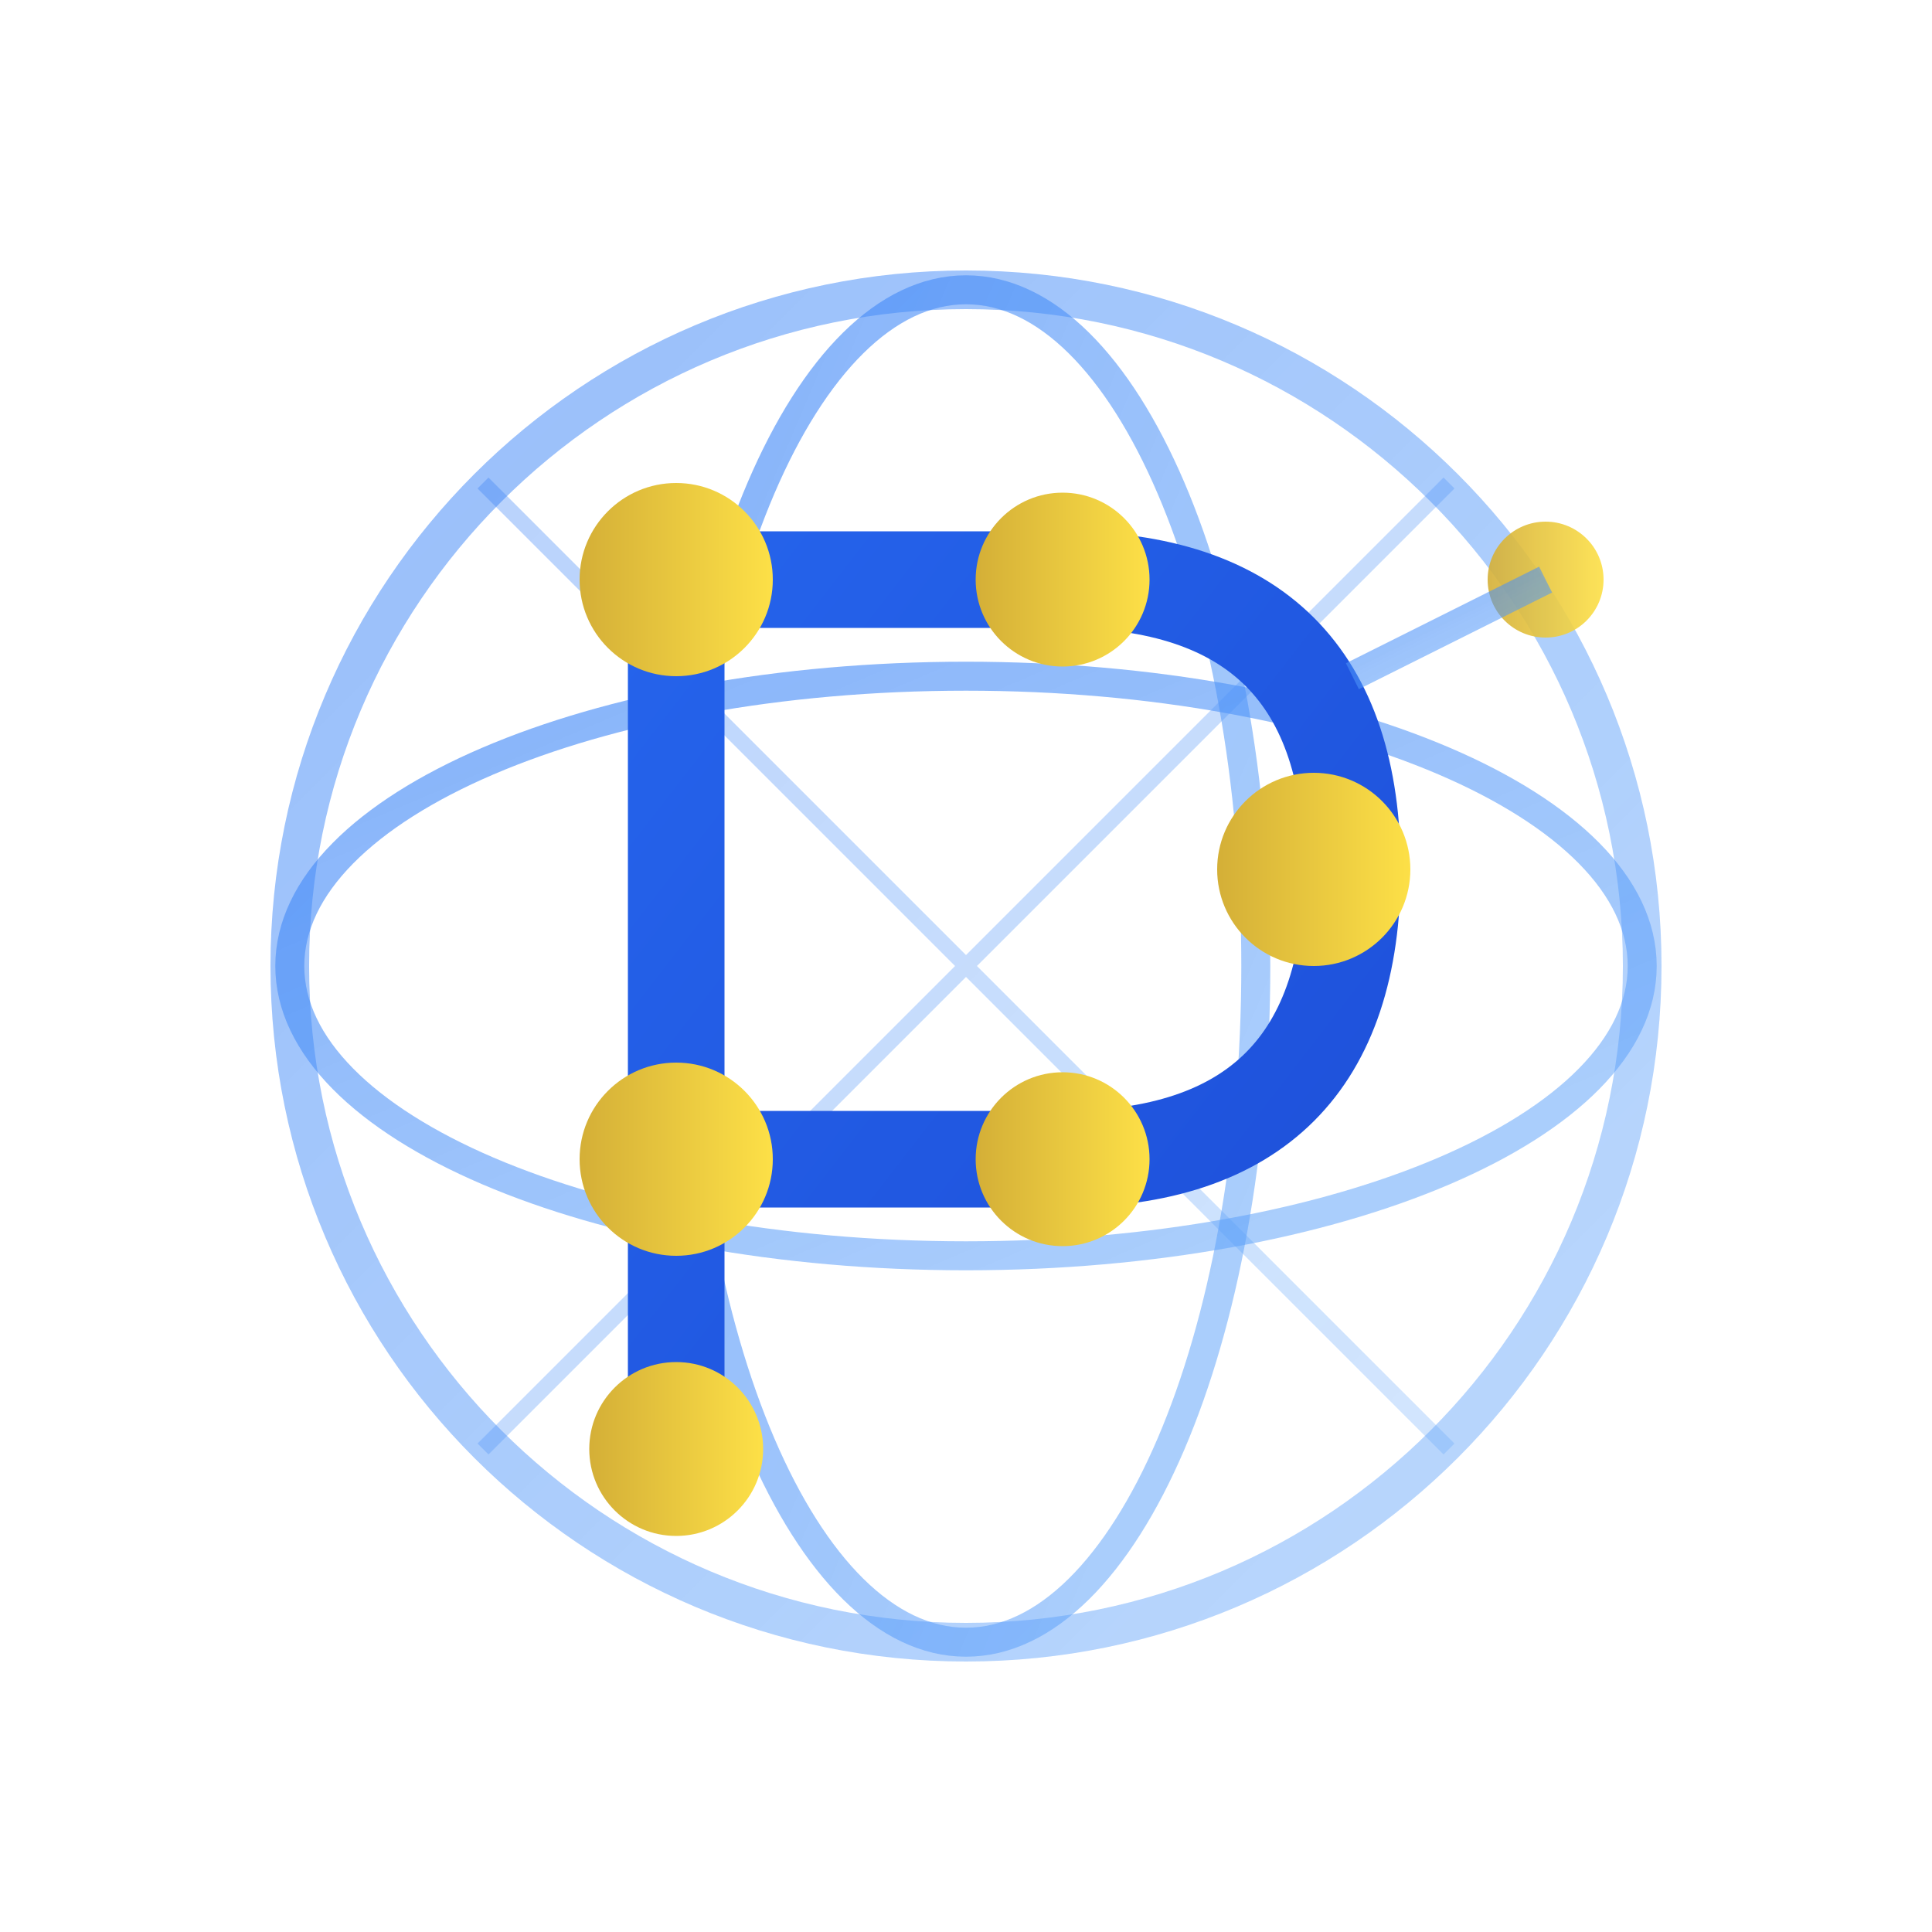
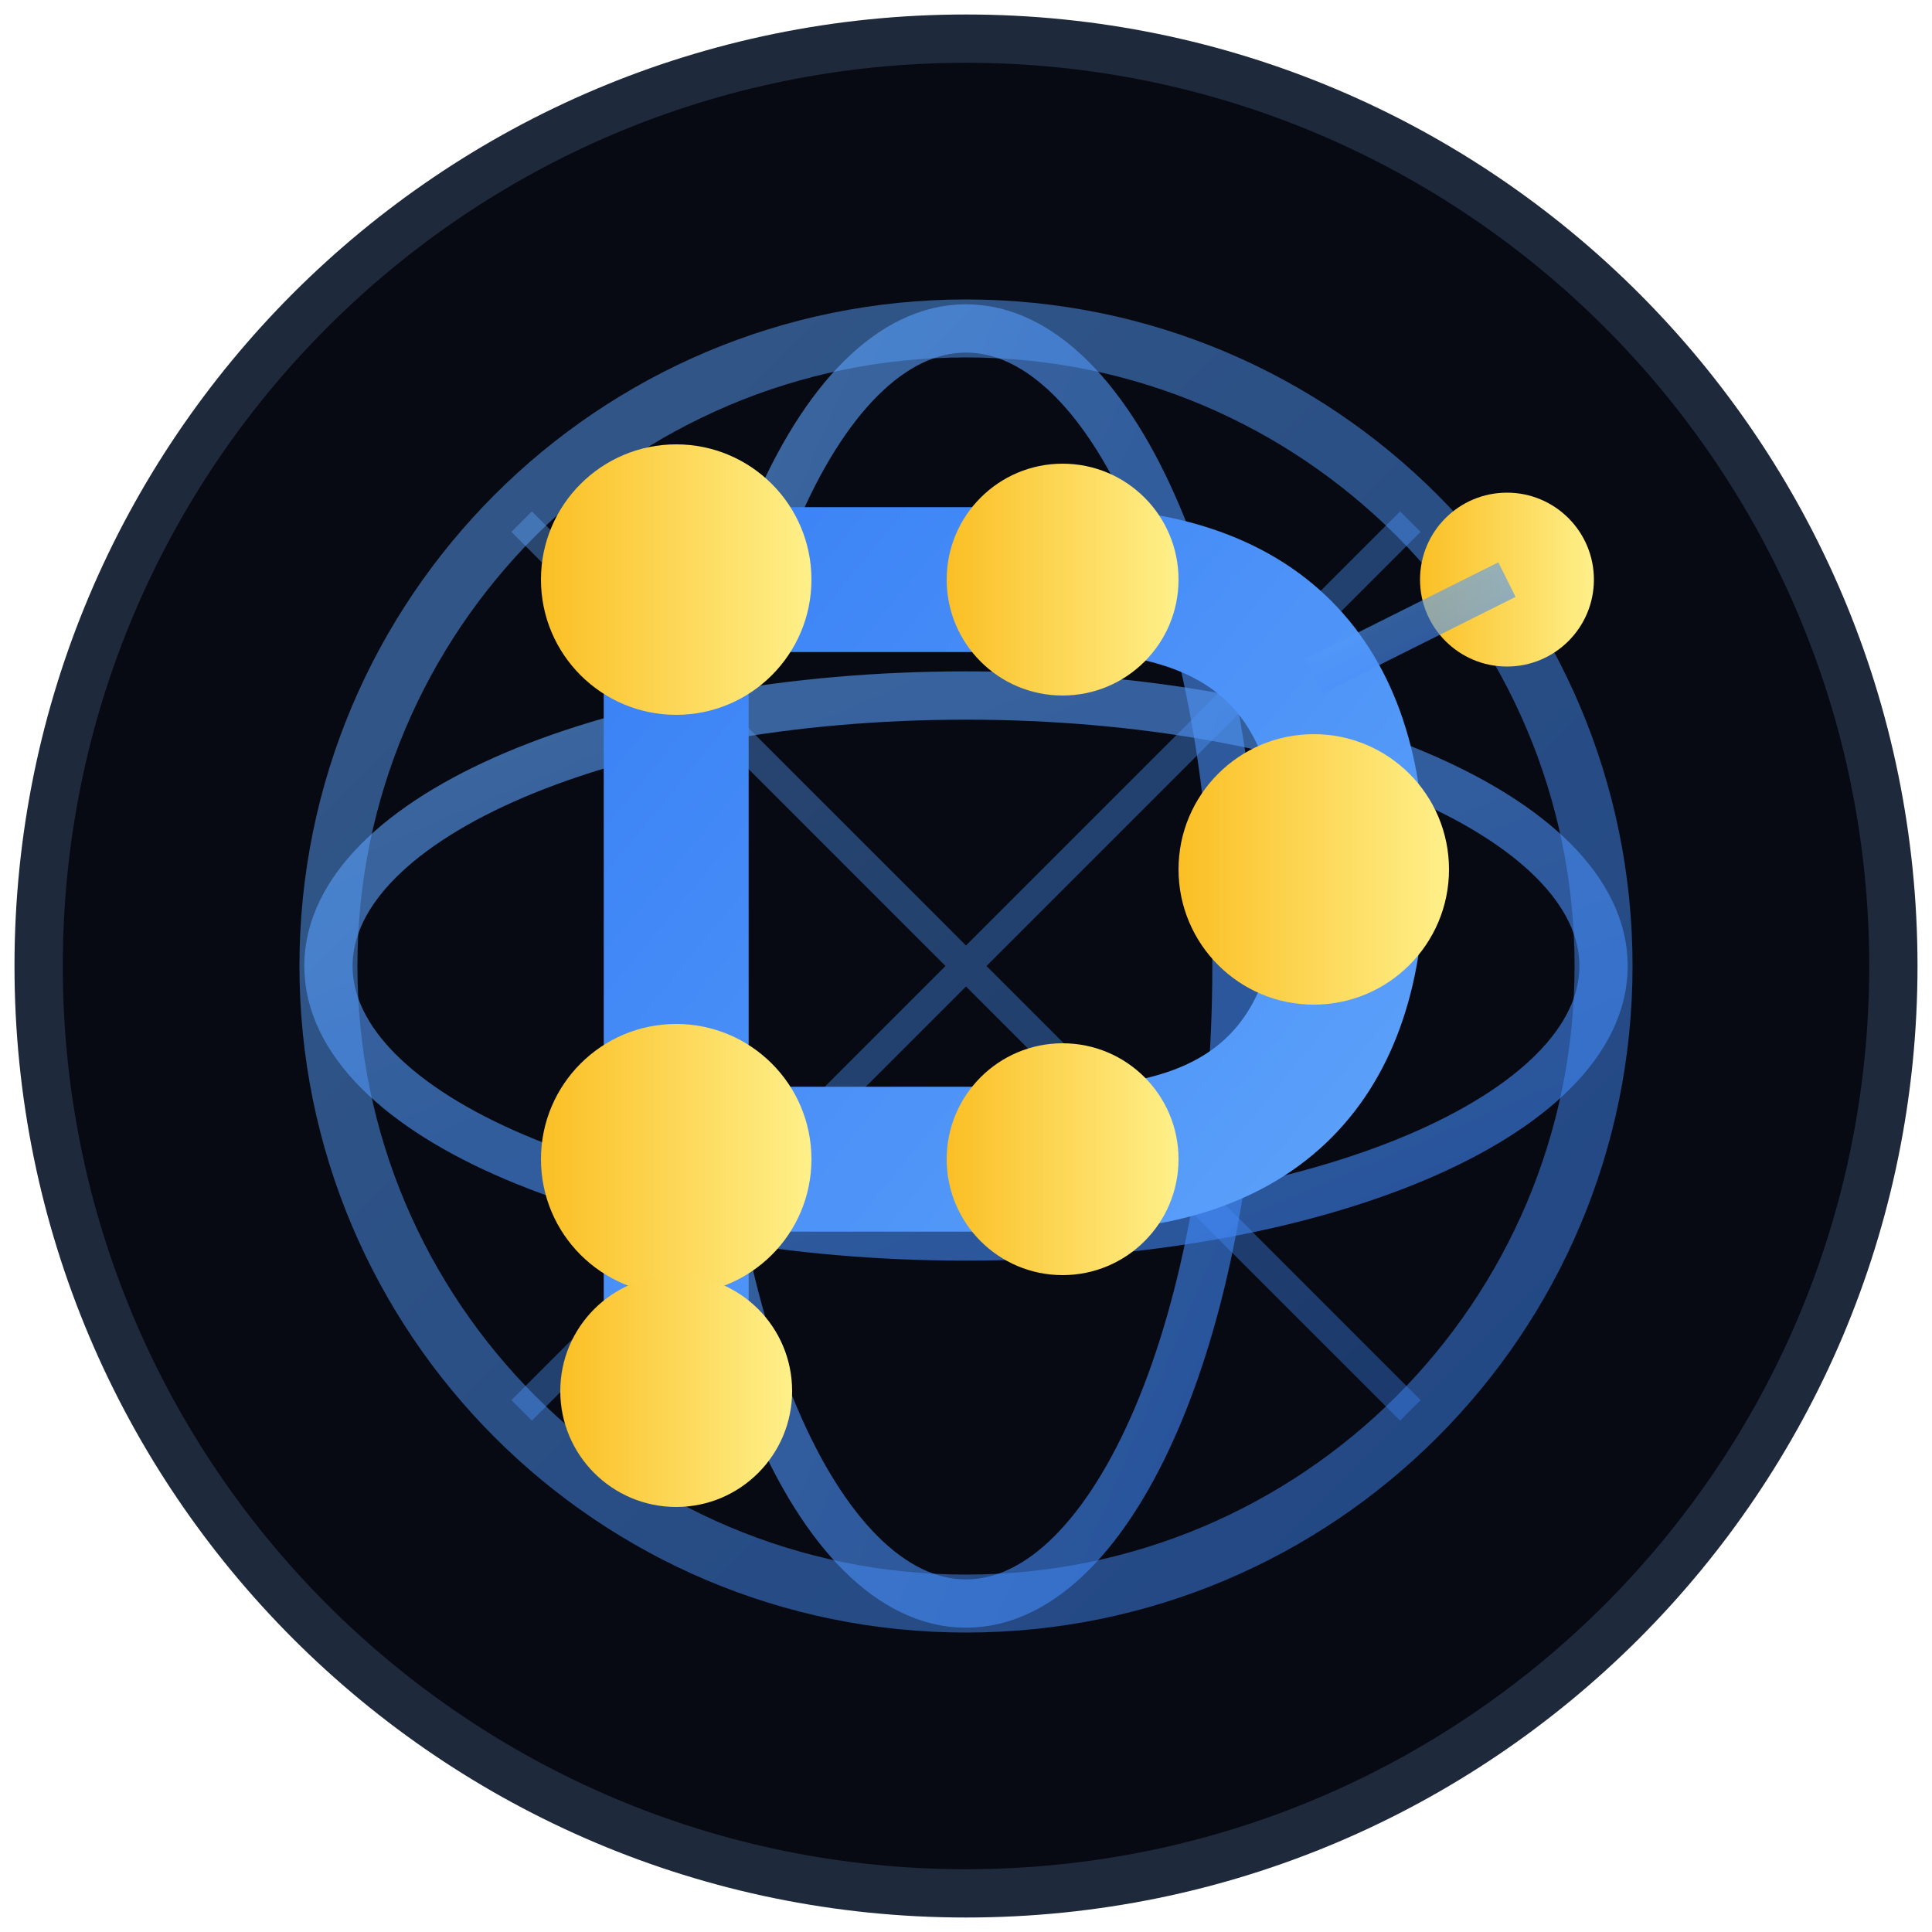
<svg xmlns="http://www.w3.org/2000/svg" viewBox="0 0 100 100" fill="none">
+   <circle cx="50" cy="50" r="48" fill="#070a13" stroke="#1e293b" stroke-width="2.5" />
  <defs>
    <linearGradient id="globeGrad" x1="0%" y1="0%" x2="100%" y2="100%">
-       <stop offset="0%" stop-color="#3b82f6" stop-opacity="0.9" />
-       <stop offset="100%" stop-color="#60a5fa" stop-opacity="0.7" />
+       <stop offset="0%" stop-color="#60a5fa" />
+       <stop offset="100%" stop-color="#3b82f6" />
    </linearGradient>
    <linearGradient id="goldGrad" x1="0%" y1="0%" x2="100%" y2="0%">
-       <stop offset="0%" stop-color="#D4AF37" />
-       <stop offset="100%" stop-color="#FDE047" />
+       <stop offset="0%" stop-color="#fbbf24" />
+       <stop offset="100%" stop-color="#fef08a" />
    </linearGradient>
    <linearGradient id="meshGrad" x1="0%" y1="0%" x2="100%" y2="100%">
-       <stop offset="0%" stop-color="#2563EB" />
-       <stop offset="100%" stop-color="#1d4ed8" />
+       <stop offset="0%" stop-color="#3b82f6" />
+       <stop offset="100%" stop-color="#60a5fa" />
    </linearGradient>
  </defs>
  <g transform="translate(10, 10)">
-     {/* Globe / Orbit lines */}
-     <ellipse cx="40" cy="40" rx="35" ry="35" fill="none" stroke="url(#globeGrad)" stroke-width="2" opacity="0.6" />
-     <ellipse cx="40" cy="40" rx="15" ry="35" fill="none" stroke="url(#globeGrad)" stroke-width="1.5" opacity="0.7" />
-     <ellipse cx="40" cy="40" rx="35" ry="15" fill="none" stroke="url(#globeGrad)" stroke-width="1.5" opacity="0.7" />
-     <path d="M 15 15 L 65 65 M 15 65 L 65 15" stroke="url(#globeGrad)" stroke-width="0.8" opacity="0.4" />
-     
-     {/* P Network Mesh */}
-     <path d="M 25,65 L 25,20 L 45,20 C 55,20 60,25 60,35 C 60,45 55,50 45,50 L 25,50" fill="none" stroke="url(#meshGrad)" stroke-width="5" stroke-linecap="round" stroke-linejoin="round" />
-     
-     {/* Connection Nodes */}
-     <circle cx="25" cy="20" r="5" fill="url(#goldGrad)" />
-     <circle cx="45" cy="20" r="4.5" fill="url(#goldGrad)" />
-     <circle cx="58" cy="35" r="5" fill="url(#goldGrad)" />
-     <circle cx="45" cy="50" r="4.5" fill="url(#goldGrad)" />
-     <circle cx="25" cy="50" r="5" fill="url(#goldGrad)" />
-     <circle cx="25" cy="65" r="4.5" fill="url(#goldGrad)" />
-     
-     {/* Outer orbital node */}
-     <circle cx="70" cy="20" r="3" fill="url(#goldGrad)" opacity="0.9" />
-     <path d="M 60 25 L 70 20" stroke="url(#globeGrad)" stroke-width="1.5" opacity="0.7" />
+     <ellipse cx="40" cy="40" rx="33" ry="33" fill="none" stroke="url(#globeGrad)" stroke-width="3" opacity="0.5" />
+     <ellipse cx="40" cy="40" rx="14" ry="33" fill="none" stroke="url(#globeGrad)" stroke-width="2.5" opacity="0.6" />
+     <ellipse cx="40" cy="40" rx="33" ry="14" fill="none" stroke="url(#globeGrad)" stroke-width="2.5" opacity="0.6" />
+     <path d="M 17 17 L 63 63 M 17 63 L 63 17" stroke="url(#globeGrad)" stroke-width="1.5" opacity="0.4" />
+     <path d="M 25,62 L 25,20 L 45,20 C 55,20 60,25 60,35 C 60,45 55,50 45,50 L 25,50" fill="none" stroke="url(#meshGrad)" stroke-width="7.5" stroke-linecap="round" stroke-linejoin="round" />
+     <circle cx="25" cy="20" r="7" fill="url(#goldGrad)" />
+     <circle cx="45" cy="20" r="6" fill="url(#goldGrad)" />
+     <circle cx="58" cy="35" r="7" fill="url(#goldGrad)" />
+     <circle cx="45" cy="50" r="6" fill="url(#goldGrad)" />
+     <circle cx="25" cy="50" r="7" fill="url(#goldGrad)" />
+     <circle cx="25" cy="62" r="6" fill="url(#goldGrad)" />
+     <circle cx="68" cy="20" r="4.5" fill="url(#goldGrad)" />
+     <path d="M 58 25 L 68 20" stroke="url(#globeGrad)" stroke-width="2" opacity="0.6" />
  </g>
</svg>
